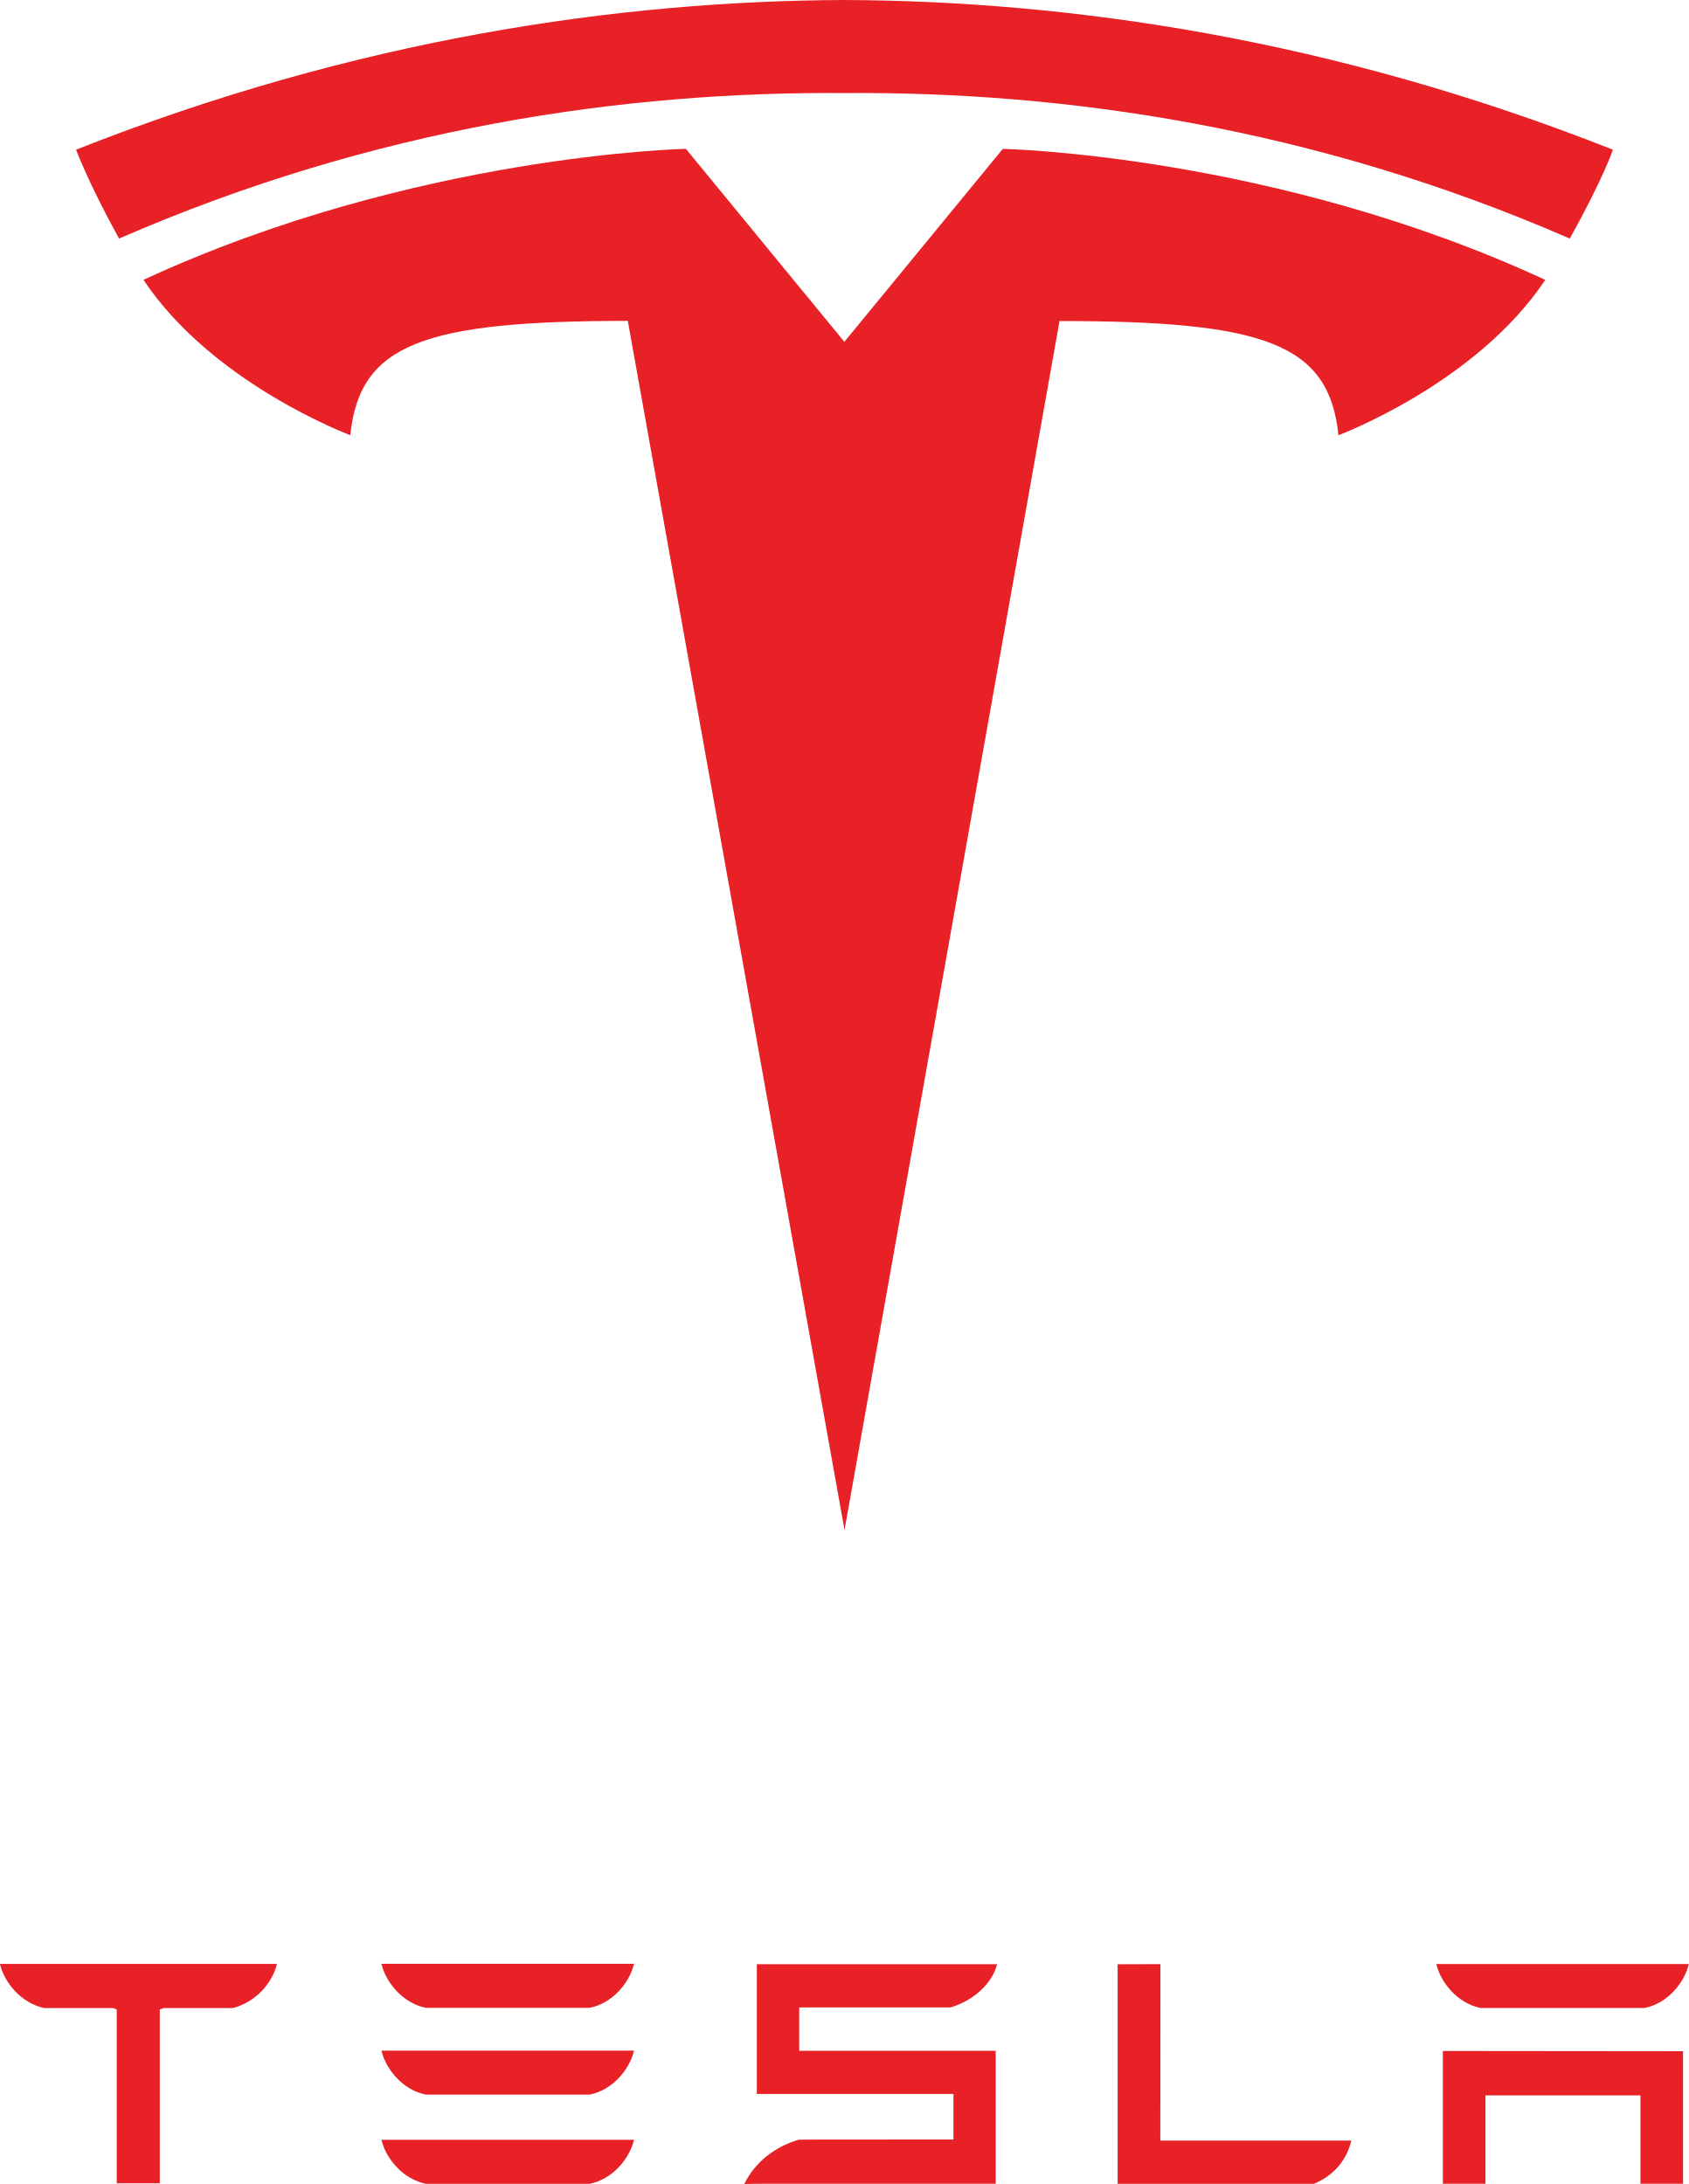
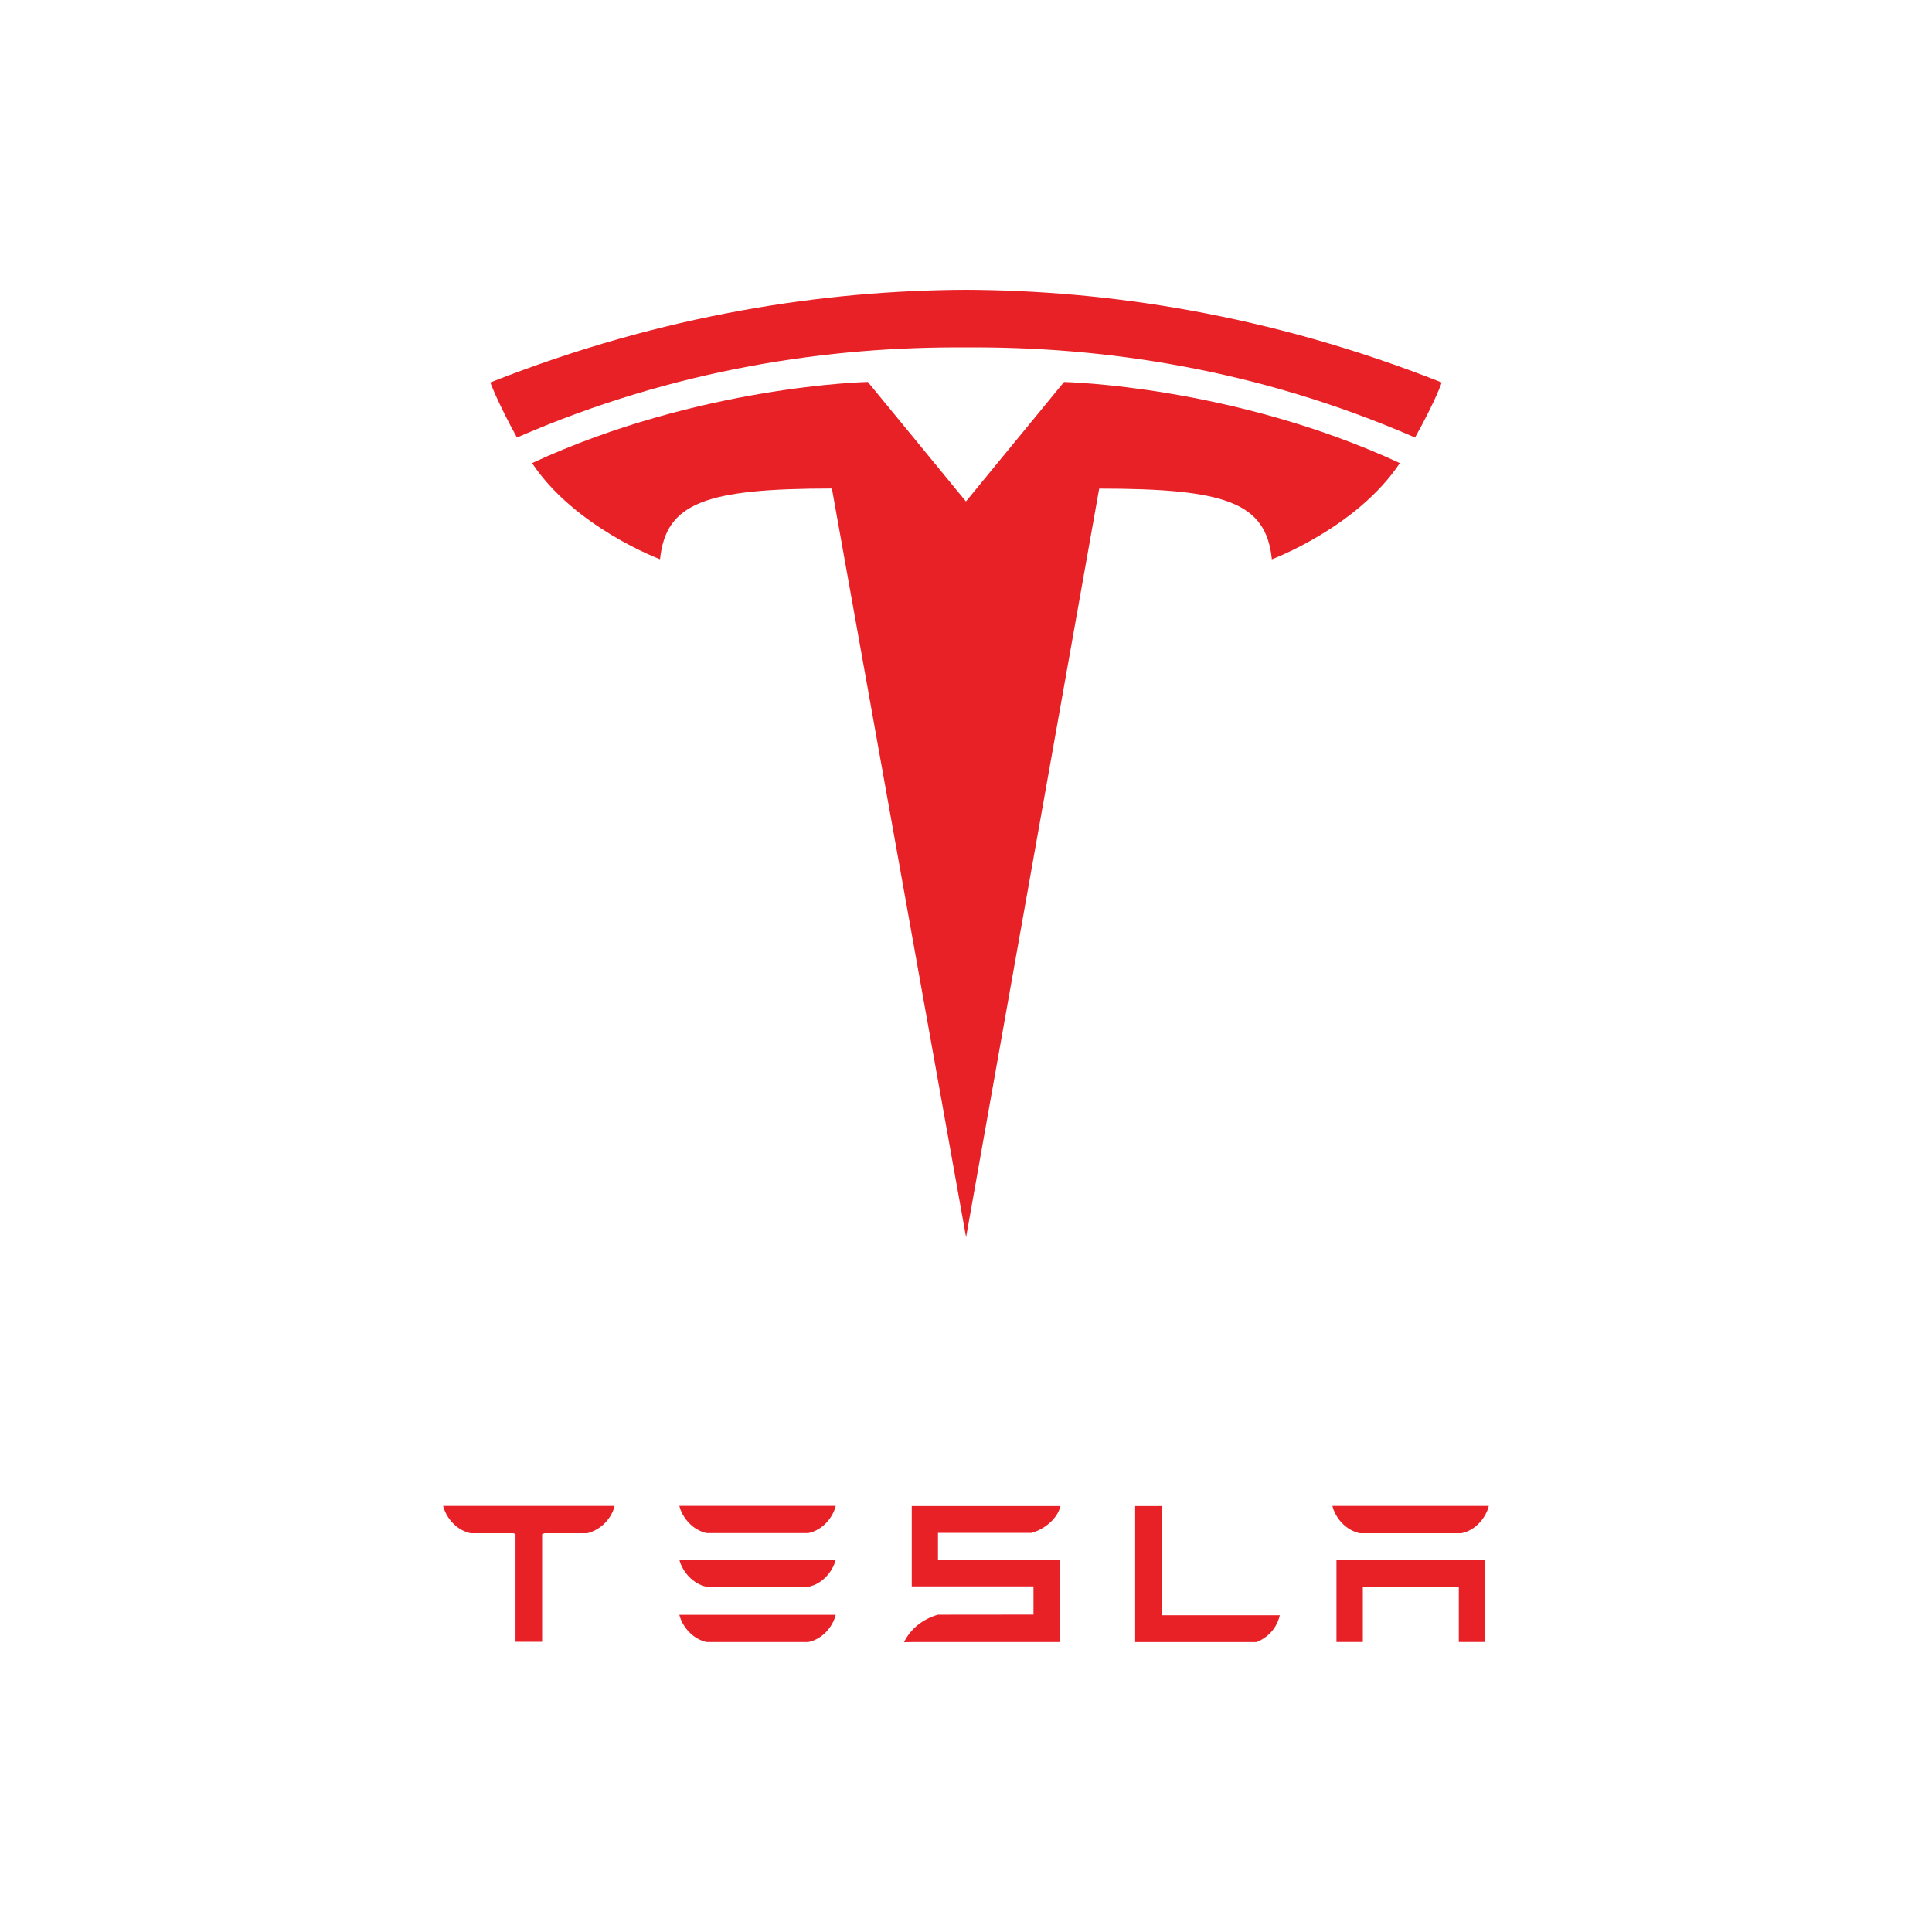
- <svg xmlns="http://www.w3.org/2000/svg" width="278.672" height="360.438" version="1.1" viewBox="0 0 278.672 360.438" xml:space="preserve">
-   <g fill="#e82127">
-     <path transform="translate(-28.524,-64.797)" d="m28.524 388.986c0.812 3.167 3.554 6.404 7.316 7.215h11.37l0.58 0.229v28.691h7.1v-28.691l0.645-0.229h11.38c3.804-0.98 6.487-4.048 7.285-7.215v-0.07h-45.676v0.07" />
-     <path transform="translate(-28.524,-64.797)" d="m98.795 425.202h27.011c3.758-0.747 6.551-4.058 7.334-7.263h-41.679c0.778 3.206 3.612 6.516 7.334 7.263" />
-     <path transform="translate(-28.524,-64.797)" d="m98.795 410.485h27.011c3.758-0.741 6.551-4.053 7.334-7.262h-41.679c0.778 3.21 3.612 6.521 7.334 7.262" />
-     <path transform="translate(-28.524,-64.797)" d="m98.795 396.163h27.011c3.758-0.749 6.551-4.058 7.334-7.265h-41.679c0.778 3.207 3.612 6.516 7.334 7.265" />
-     <path transform="translate(-28.524,-64.797)" d="m160.398 396.094h24.954c3.762-1.093 6.921-3.959 7.691-7.136h-39.64v21.415h32.444v7.515l-25.449 0.02c-3.988 1.112-7.37 3.79-9.057 7.327l2.062-0.038h39.415v-21.944h-32.42v-7.159" />
-     <path transform="translate(-28.524,-64.797)" d="m245.319 425.206c3.543-1.502 5.449-4.1 6.179-7.14h-31.517l0.02-29.118-7.065 0.02v36.238h32.383" />
-     <path transform="translate(-28.524,-64.797)" d="m272.845 396.192h27.02c3.753-0.746 6.544-4.058 7.331-7.262h-41.681c0.779 3.205 3.611 6.516 7.33 7.262" />
-     <path transform="translate(-28.524,-64.797)" d="m266.601 403.28v21.912h7.027v-14.589h25.575v14.589h7.022v-21.874l-39.624-0.038" />
-   </g>
-   <g fill="#e82127">
-     <path transform="translate(-33.796,-64.797)" d="m173.146 317.299 35.476-199.519c33.815 0 44.481 3.708 46.021 18.843 0 0 22.684-8.458 34.125-25.636-44.646-20.688-89.505-21.621-89.505-21.621l-26.176 31.882 0.059-4e-3 -26.176-31.883s-44.86 0.934-89.5 21.622c11.431 17.178 34.124 25.636 34.124 25.636 1.549-15.136 12.202-18.844 45.79-18.868l35.762 199.548" />
-     <path transform="translate(-33.796,-64.797)" d="m173.132 80.157c36.09-0.276 77.399 5.583 119.687 24.014 5.652-10.173 7.105-14.669 7.105-14.669-46.227-18.289-89.518-24.548-126.797-24.705-37.277 0.157-80.566 6.417-126.787 24.705 0 0 2.062 5.538 7.1 14.669 42.28-18.431 83.596-24.29 119.687-24.014h5e-3" />
+ <svg xmlns="http://www.w3.org/2000/svg" width="40px" height="40px" viewBox="0 0 40 40" version="1.1">
+   <g id="Tesla" stroke="none" stroke-width="1" fill="none" fill-rule="evenodd">
+     <g transform="translate(9.176, 6)" fill="#E82127" fill-rule="nonzero" id="Group">
+       <g transform="translate(0, 25.1772)">
+         <path d="M0,0.007 C0.063,0.253 0.276,0.504 0.568,0.567 L1.452,0.567 L1.497,0.585 L1.497,2.814 L2.048,2.814 L2.048,0.585 L2.098,0.567 L2.982,0.567 C3.278,0.491 3.486,0.253 3.548,0.007 L3.548,0.001 L0,0.001 L0,0.007" id="Path" />
+         <path d="M5.459,2.82 L7.557,2.82 C7.849,2.762 8.066,2.505 8.127,2.256 L4.889,2.256 C4.95,2.505 5.17,2.762 5.459,2.82" id="Path" />
+         <path d="M5.459,1.677 L7.557,1.677 C7.849,1.619 8.066,1.362 8.127,1.113 L4.889,1.113 C4.95,1.362 5.17,1.619 5.459,1.677" id="Path" />
+         <path d="M5.459,0.564 L7.557,0.564 C7.849,0.506 8.066,0.249 8.127,0 L4.889,0 C4.95,0.249 5.17,0.506 5.459,0.564" id="Path" />
+         <path d="M10.244,0.559 L12.183,0.559 C12.475,0.474 12.72,0.251 12.78,0.005 L9.701,0.005 L9.701,1.668 L12.221,1.668 L12.221,2.252 L10.244,2.254 C9.935,2.34 9.672,2.548 9.541,2.823 L9.701,2.82 L12.763,2.82 L12.763,1.115 L10.244,1.115 L10.244,0.559" id="Path" />
+         <path d="M16.841,2.821 C17.116,2.704 17.265,2.502 17.321,2.266 L14.873,2.266 L14.874,0.004 L14.326,0.005 L14.326,2.821 L16.841,2.821" id="Path" />
+         <path d="M18.98,0.567 L21.079,0.567 C21.37,0.509 21.587,0.251 21.648,0.002 L18.41,0.002 C18.471,0.251 18.691,0.509 18.98,0.567" id="Path" />
+         <polyline id="Path" points="18.494 1.117 18.494 2.819 19.04 2.819 19.04 1.686 21.027 1.686 21.027 2.819 21.573 2.819 21.573 1.12 18.494 1.117" />
+       </g>
+       <g transform="translate(0.9745, 0)">
+         <path d="M9.851,19.615 L12.607,4.116 C15.233,4.116 16.062,4.404 16.182,5.58 C16.182,5.58 17.944,4.923 18.832,3.588 C15.364,1.981 11.879,1.909 11.879,1.909 L9.846,4.385 L9.851,4.385 L7.817,1.908 C7.817,1.908 4.332,1.981 0.865,3.588 C1.753,4.922 3.515,5.579 3.515,5.579 C3.636,4.404 4.463,4.116 7.073,4.114 L9.851,19.615" id="Path" />
+         <path d="M9.85,1.193 C12.653,1.172 15.862,1.627 19.147,3.059 C19.586,2.268 19.699,1.919 19.699,1.919 C16.108,0.498 12.745,0.012 9.849,0 C6.953,0.012 3.591,0.498 0,1.919 C0,1.919 0.16,2.349 0.552,3.059 C3.836,1.627 7.046,1.172 9.849,1.193 L9.85,1.193" id="Path" />
+       </g>
+     </g>
  </g>
</svg>
